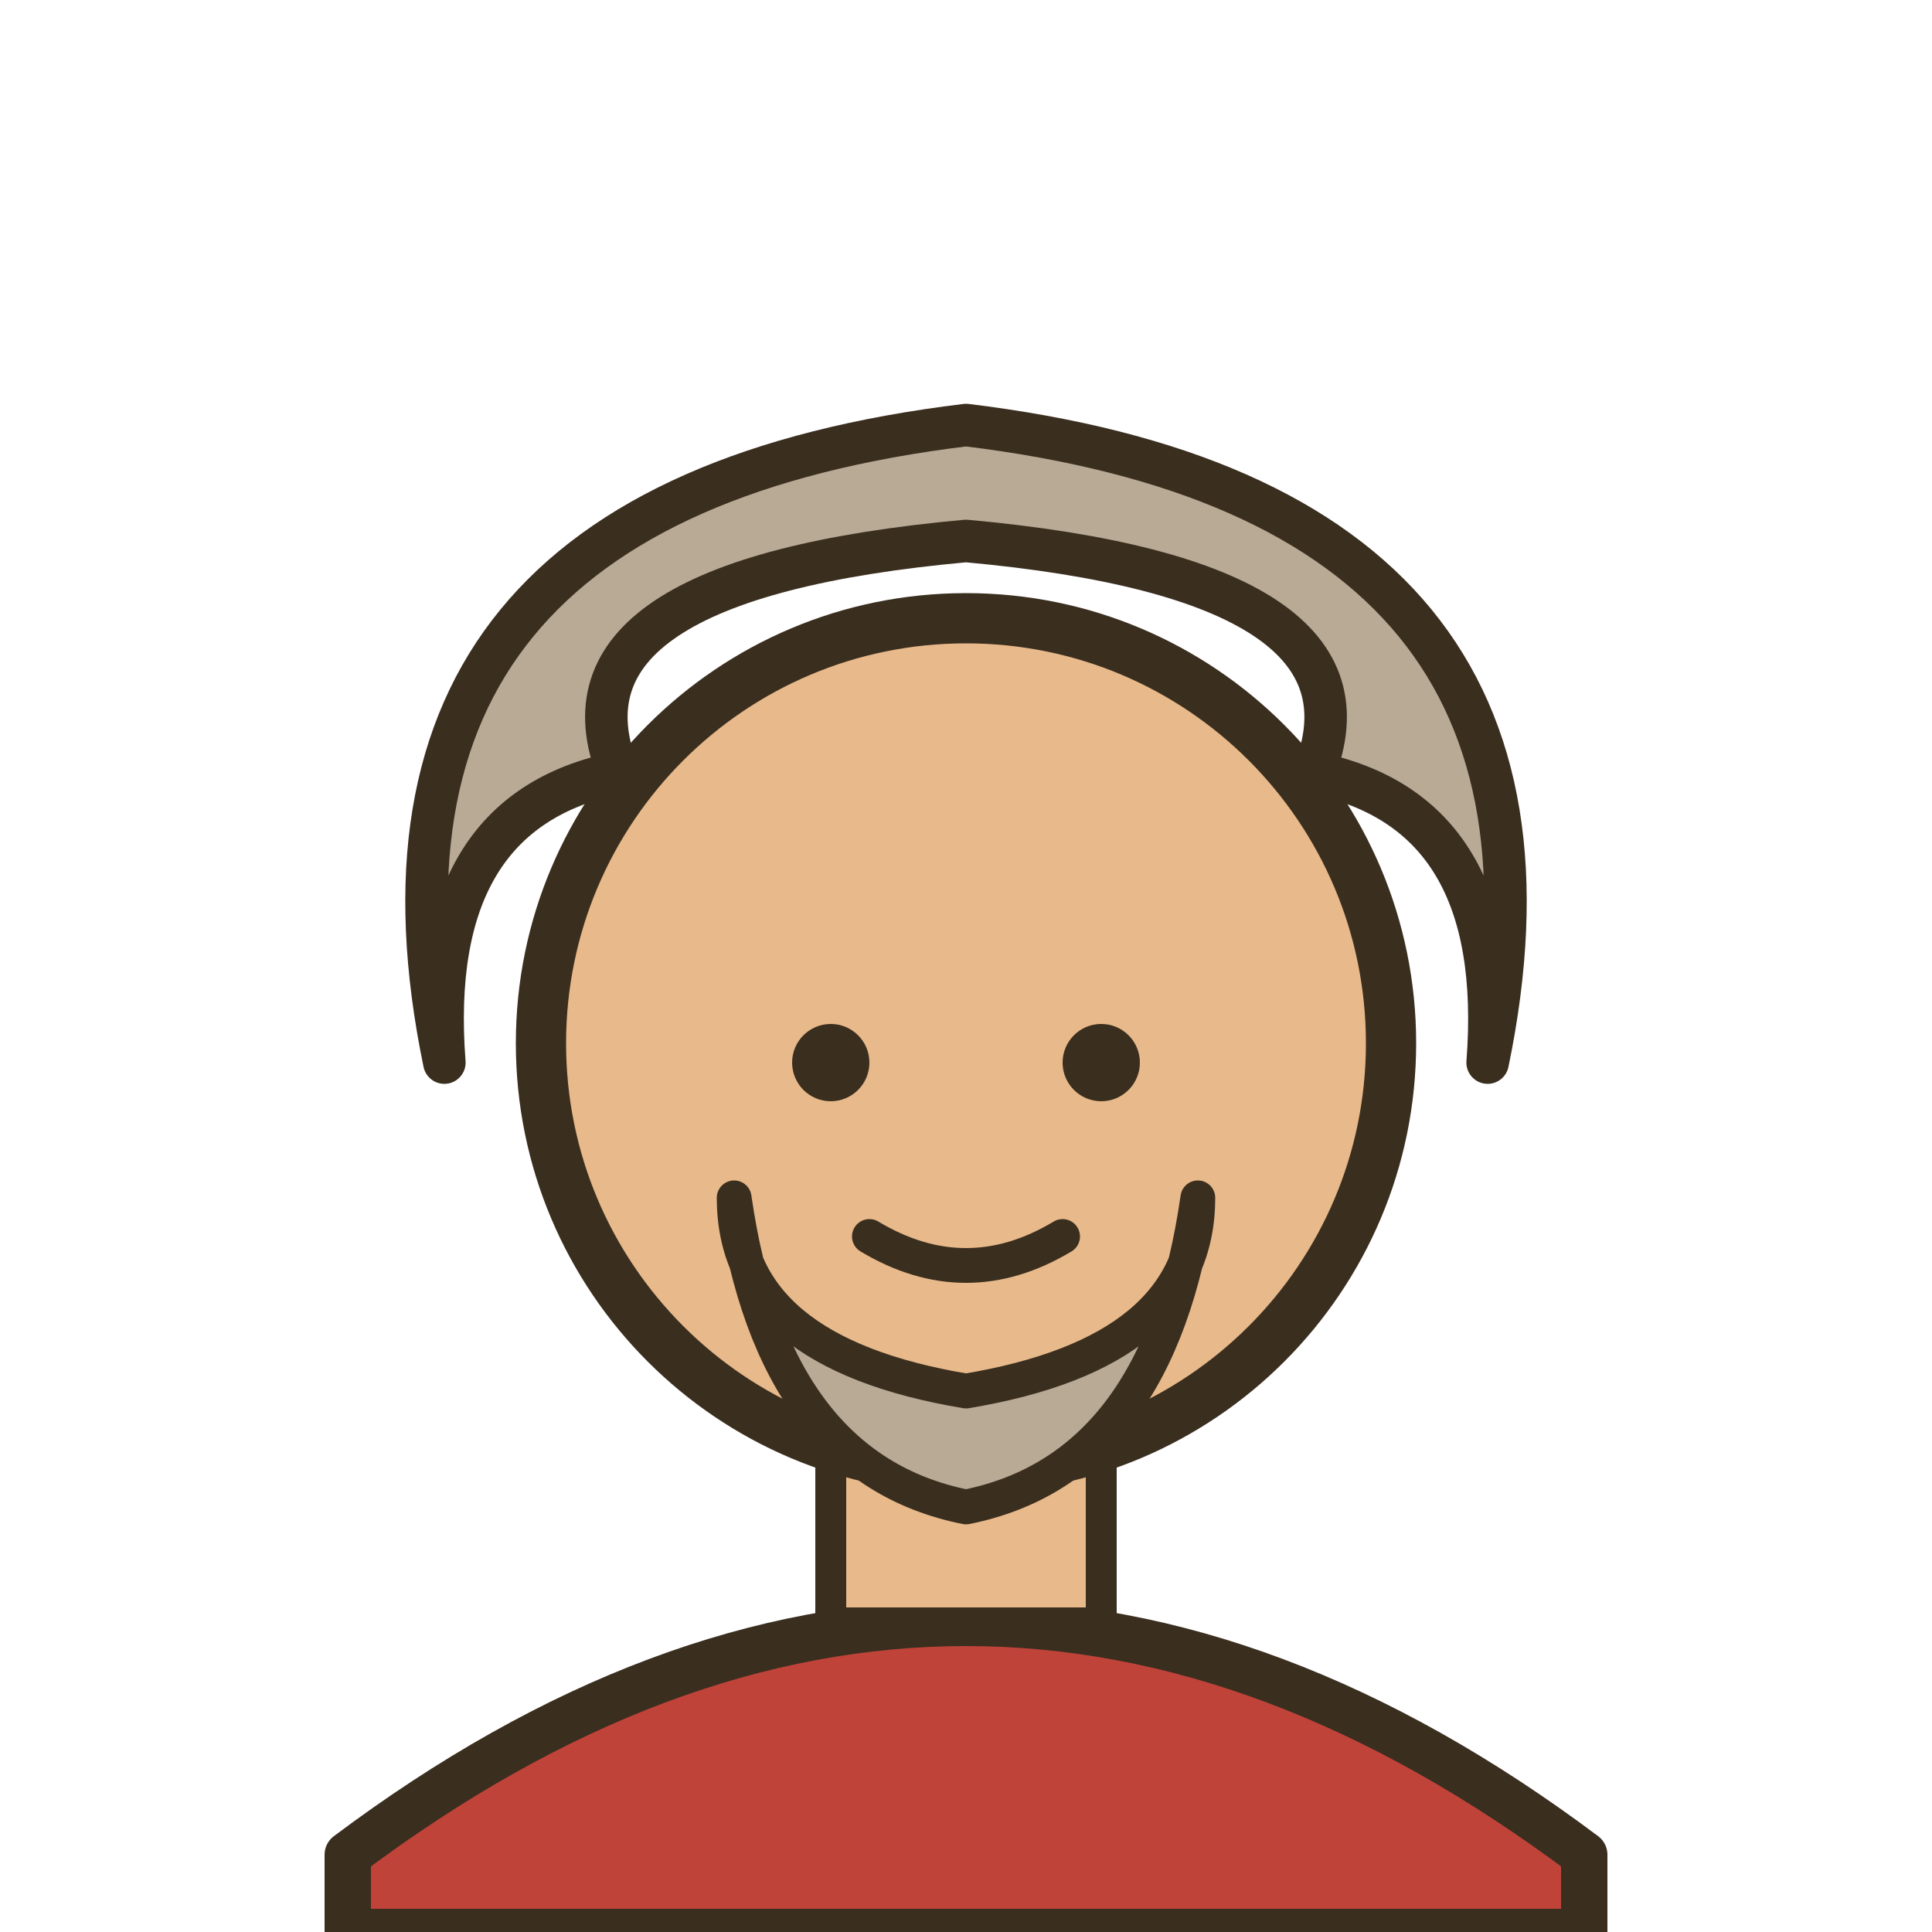
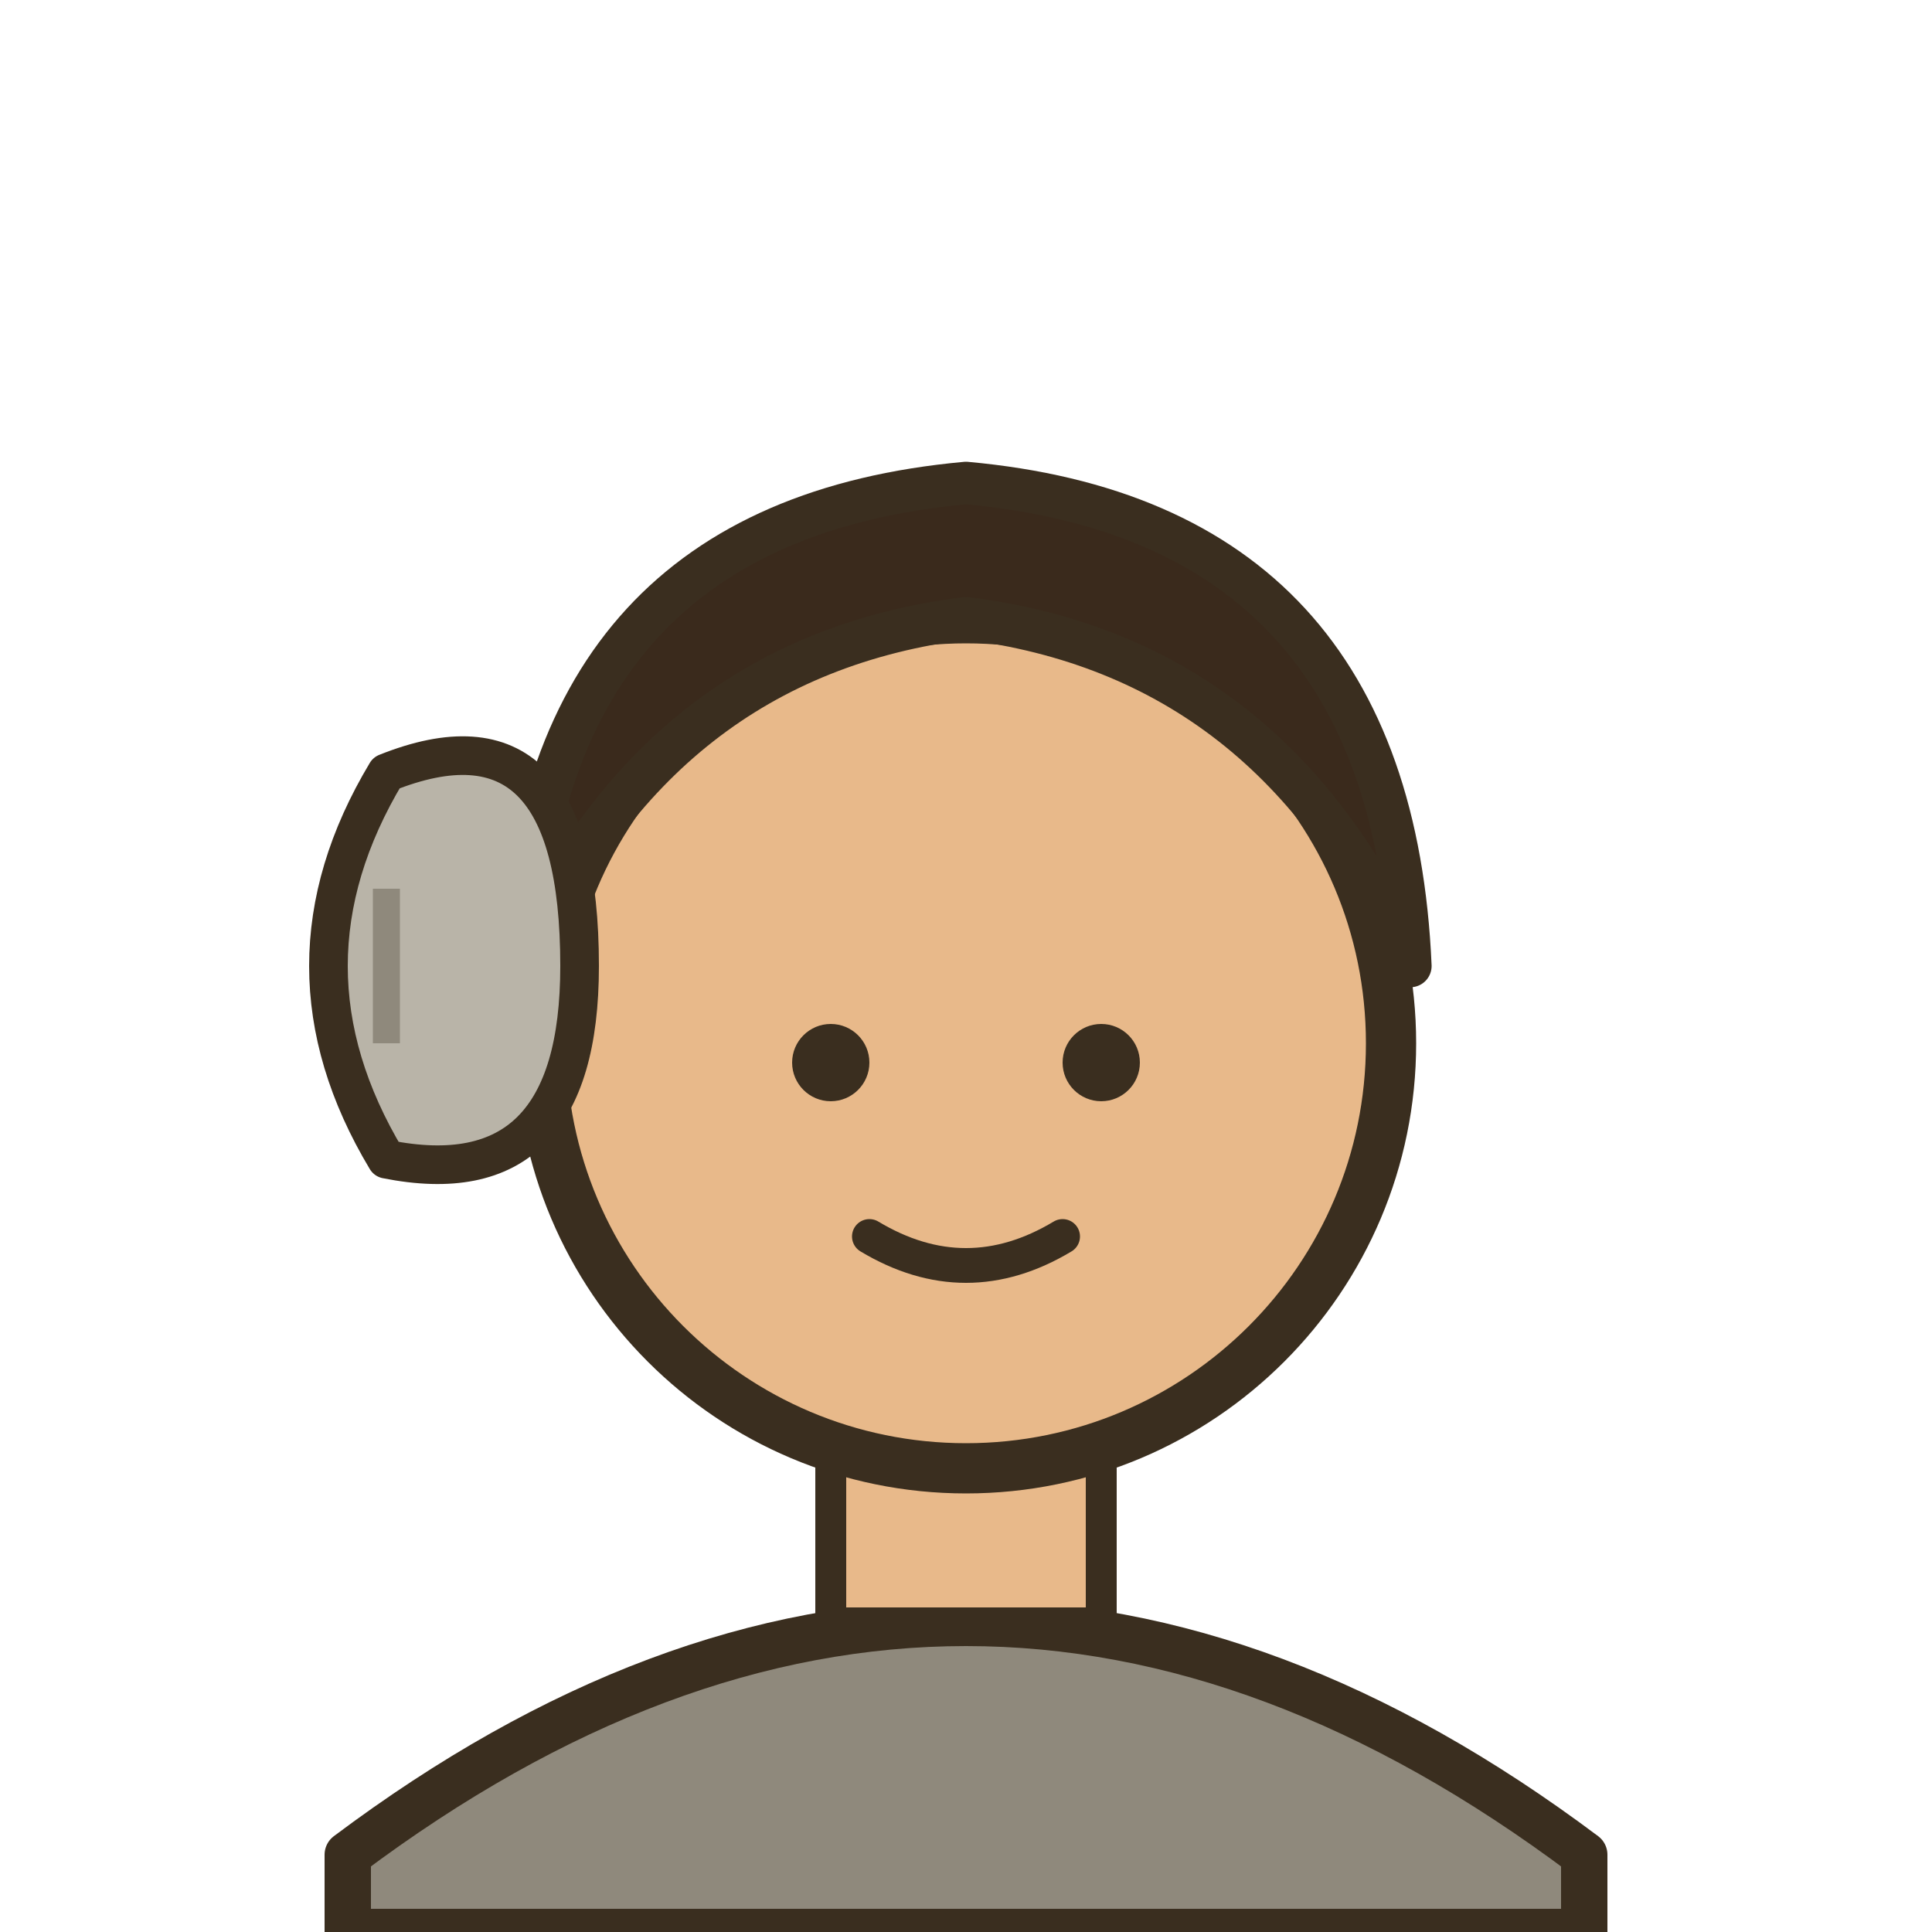
<svg xmlns="http://www.w3.org/2000/svg" viewBox="0 0 100 100" width="100" height="100" preserveAspectRatio="none">
-   <path d="M 18 96 Q 50 72 82 96 L 82 100 L 18 100 Z" fill="#C0433A" stroke="#3A2E1F" stroke-width="2.4" stroke-linejoin="round" />
+   <path d="M 18 96 Q 50 72 82 96 L 82 100 L 18 100 Z" fill="#8F897C" stroke="#3A2E1F" stroke-width="2.4" stroke-linejoin="round" />
  <rect x="43" y="68" width="14" height="16" fill="#E8B98A" stroke="#3A2E1F" stroke-width="1.6" />
  <circle cx="50" cy="54" r="22" fill="#E8B98A" stroke="#3A2E1F" stroke-width="2.6" />
-   <path d="M 38 62 Q 40 76 50 78 Q 60 76 62 62 Q 62 70 50 72 Q 38 70 38 62 Z" fill="#B8AA95" stroke="#3A2E1F" stroke-width="1.8" stroke-linejoin="round" />
-   <path d="M 23 55 Q 17 26 50 22 Q 83 26 77 55 Q 78 42 68 40 Q 72 30 50 28 Q 28 30 32 40 Q 22 42 23 55 Z" fill="#B8AA95" stroke="#3A2E1F" stroke-width="2.2" stroke-linejoin="round" />
+   <path d="M 27 50 Q 28 27 50 25 Q 72 27 73 50 Q 66 34 50 32 Q 34 34 27 50 Z" fill="#3A2A1C" stroke="#3A2E1F" stroke-width="2.2" stroke-linejoin="round" />
  <circle cx="43" cy="55" r="2" fill="#3A2E1F" />
  <circle cx="57" cy="55" r="2" fill="#3A2E1F" />
  <path d="M 45 64 Q 50 67 55 64" stroke="#3A2E1F" stroke-width="1.8" fill="none" stroke-linecap="round" />
+   <path d="M 20 60 Q 14 50 20 40 Q 30 36 30 50 Q 30 62 20 60 Z" fill="#B9B4A8" stroke="#3A2E1F" stroke-width="2" stroke-linejoin="round" />
+   <line x1="20" y1="46" x2="20" y2="54" stroke="#8F897C" stroke-width="1.4" />
</svg>
